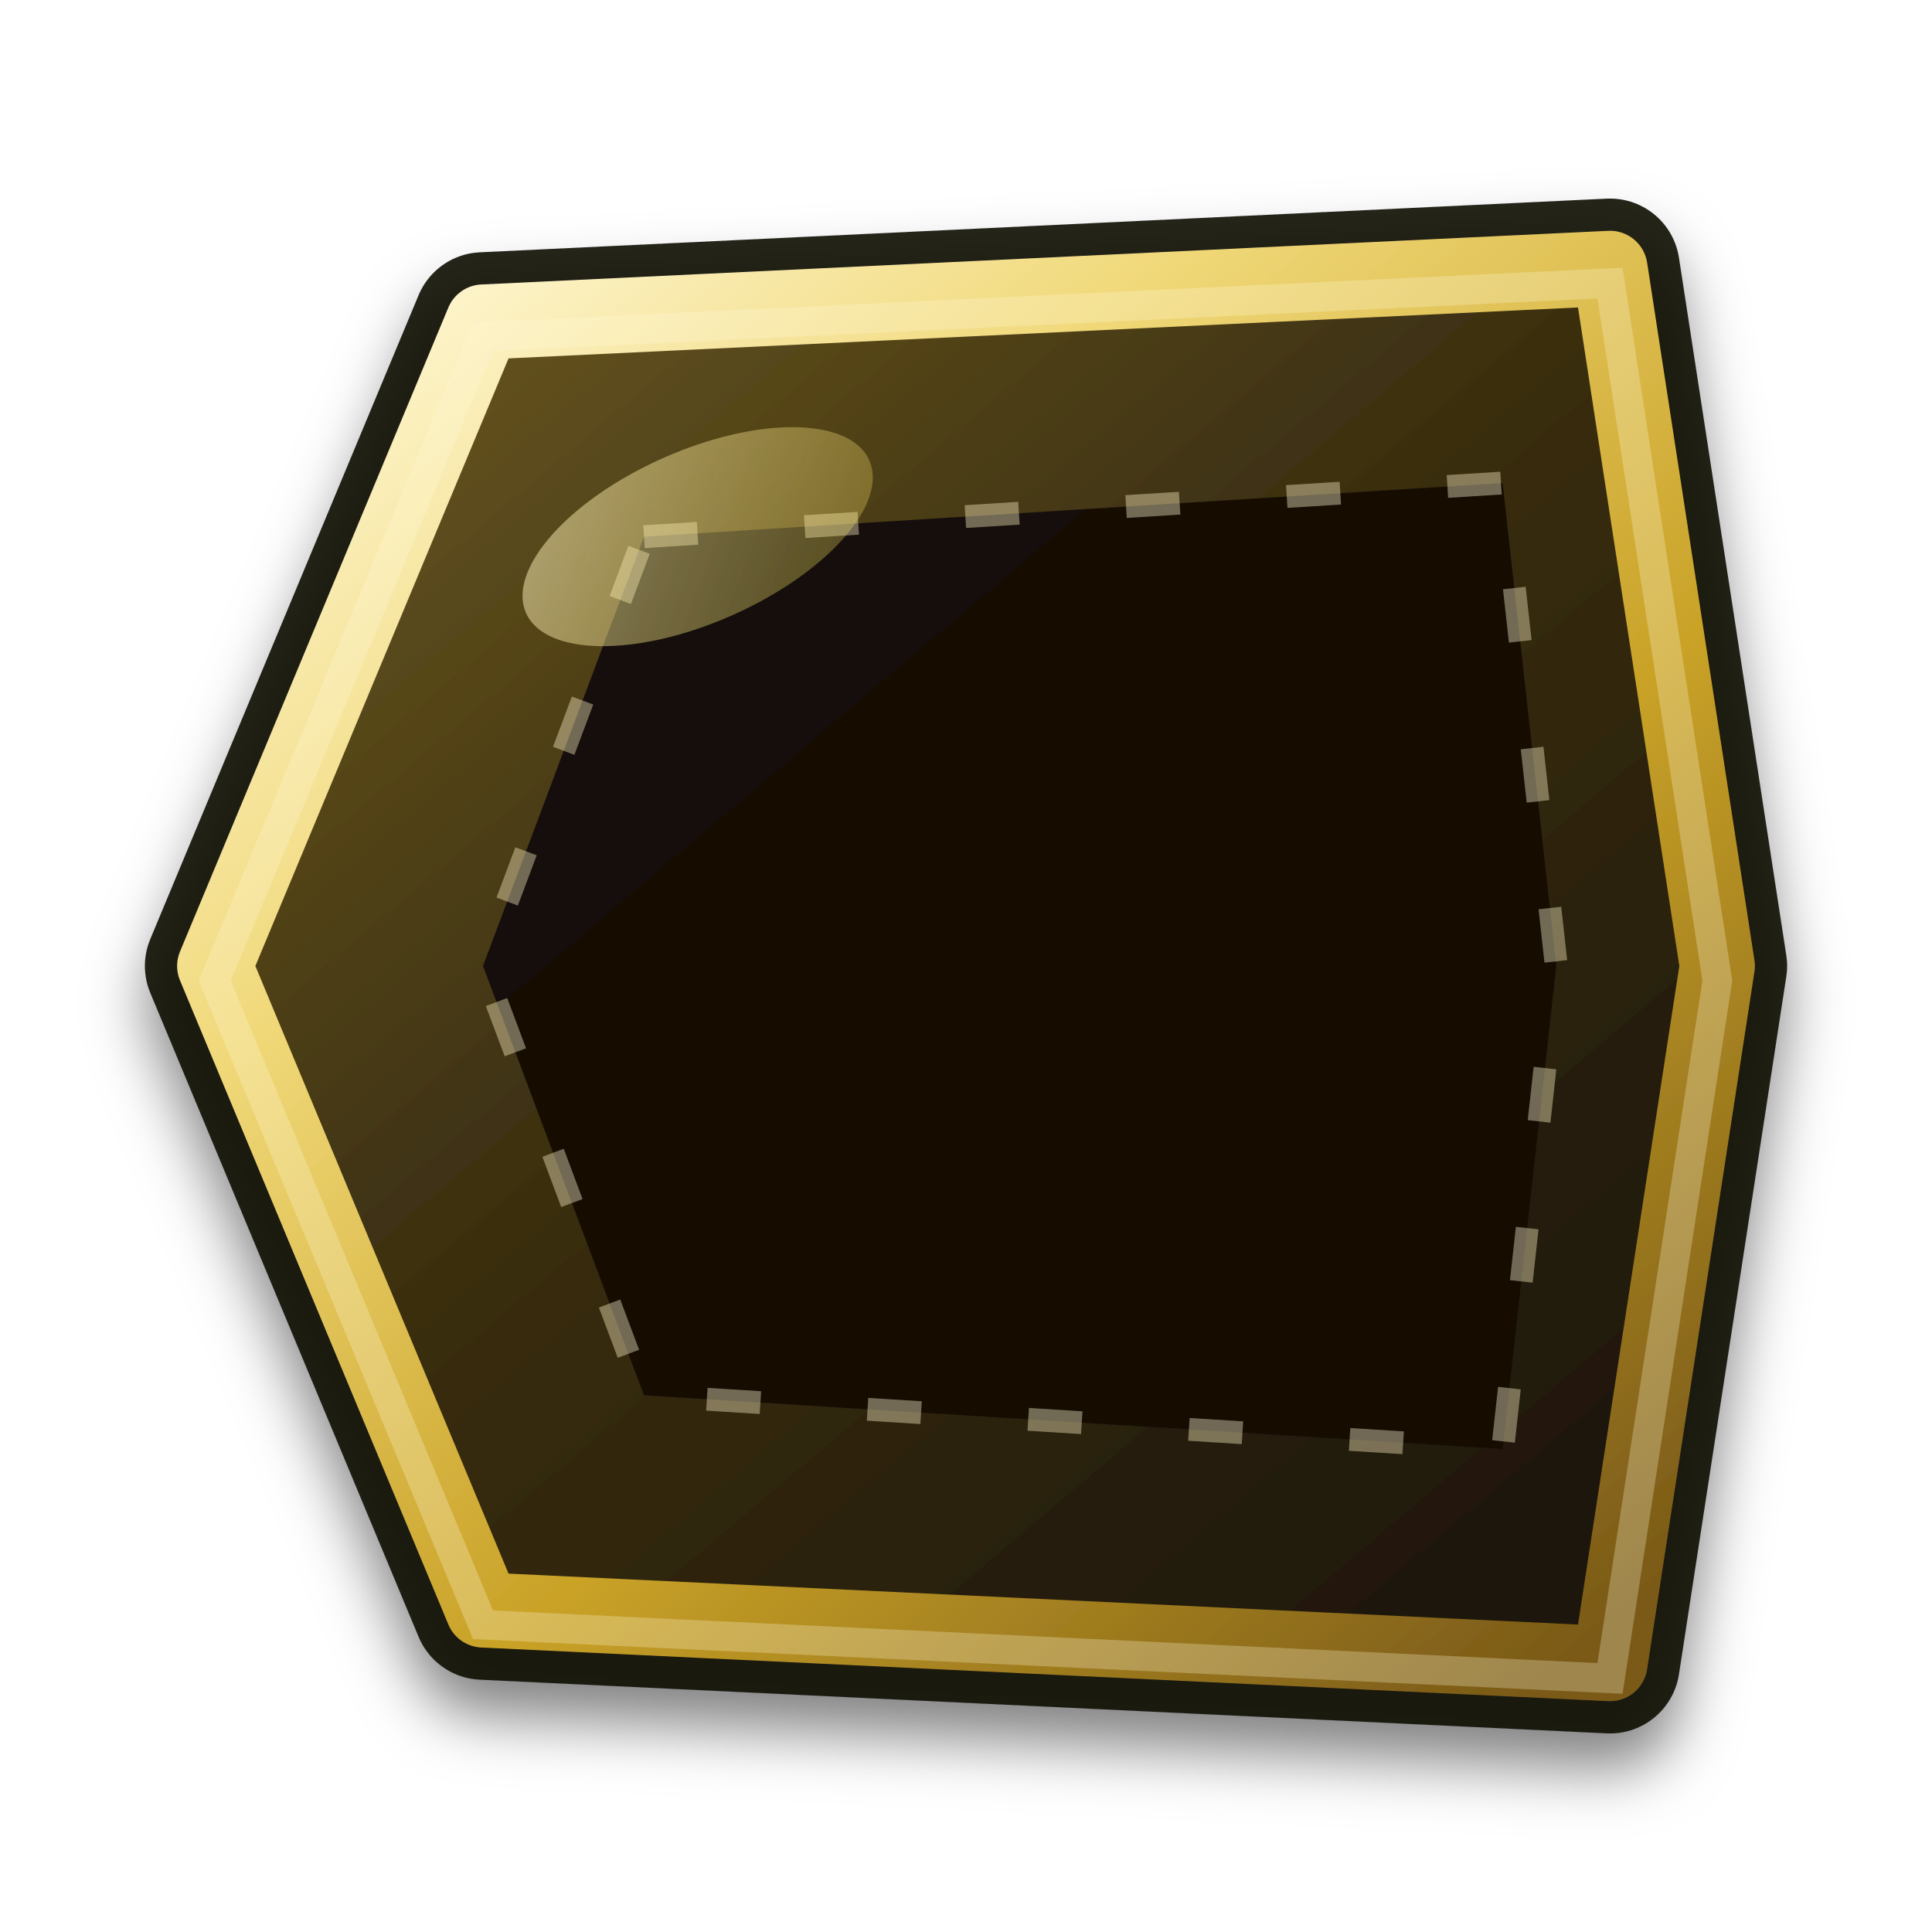
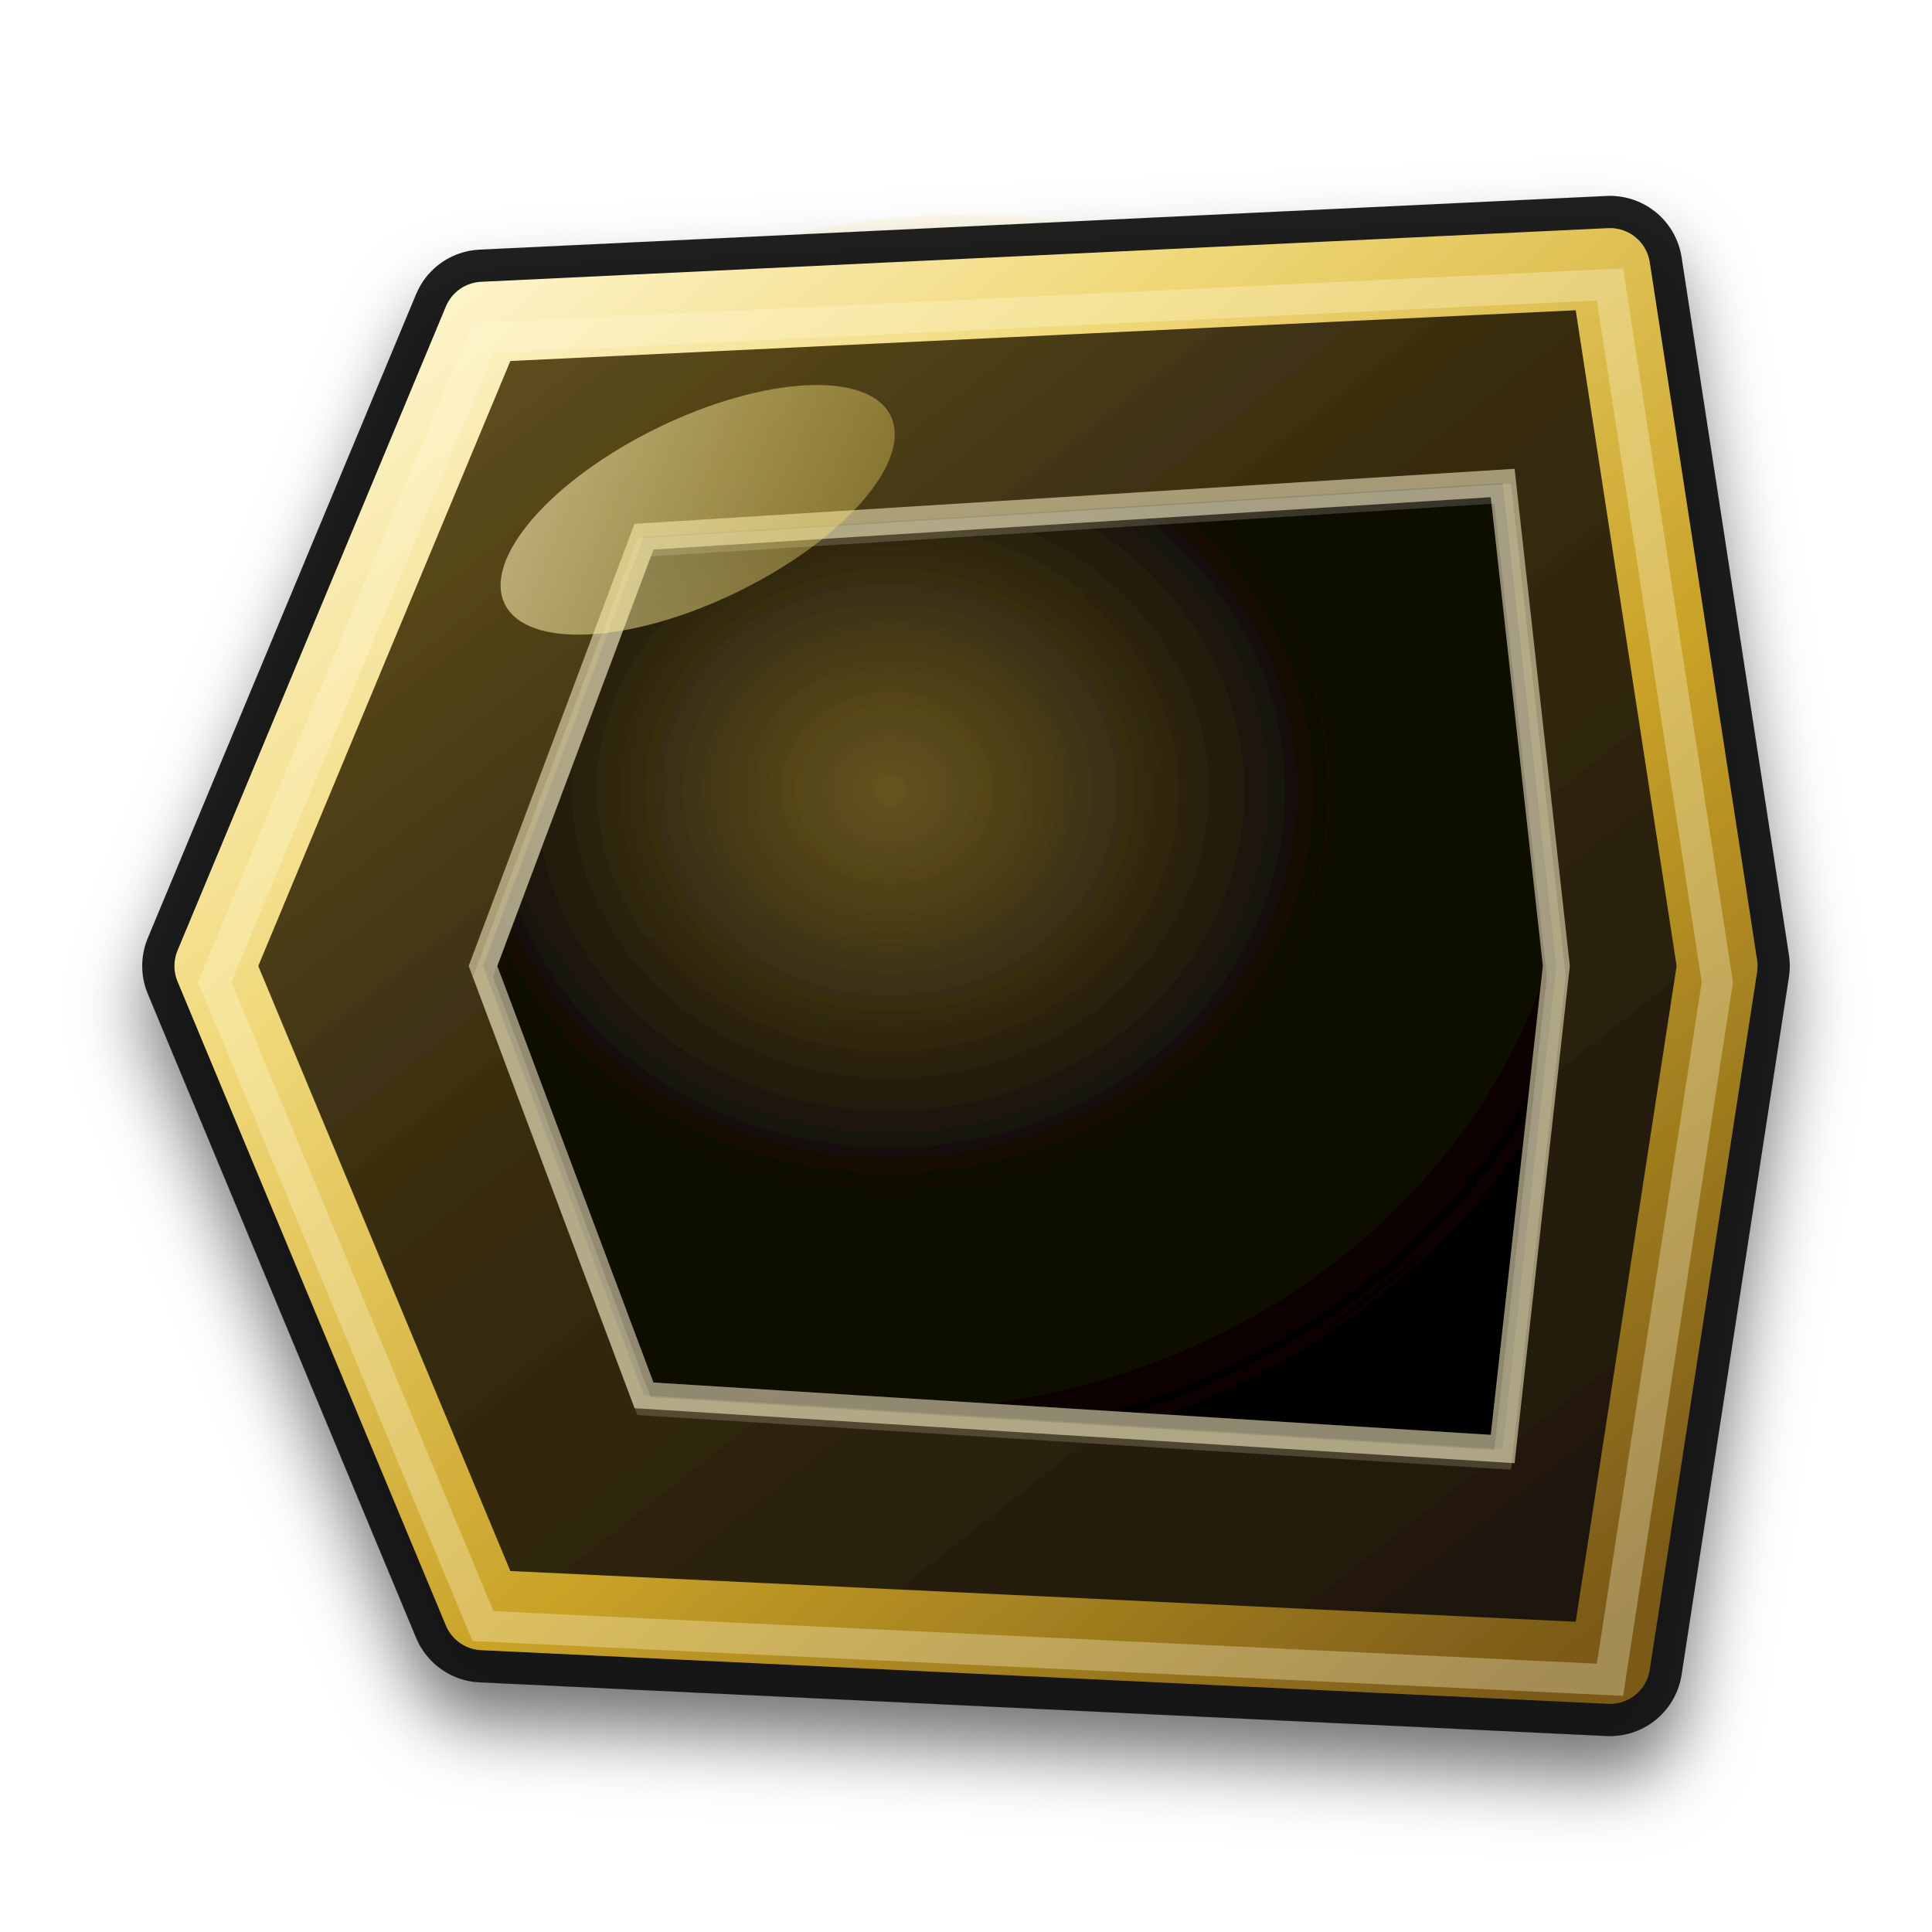
<svg xmlns="http://www.w3.org/2000/svg" viewBox="0 0 72 72" fill="none" aria-hidden="true">
  <defs>
-     <radialGradient id="pltmythics1-aura" cx="50%" cy="48%" r="50%">
-       <stop stop-color="#ffd700" stop-opacity=".42" />
-       <stop offset=".55" stop-color="#ffd700" stop-opacity=".12" />
+     <radialGradient id="pltmythics1-aura" cx="50%" cy="42%" r="55%">
+       <stop stop-color="#ffd700" stop-opacity=".55" />
+       <stop offset=".5" stop-color="#ffd700" stop-opacity=".16" />
      <stop offset="1" stop-color="#ffd700" stop-opacity="0" />
    </radialGradient>
-     <linearGradient id="pltmythics1-face" x1="14" y1="10" x2="58" y2="62" gradientUnits="userSpaceOnUse">
+     <linearGradient id="pltmythics1-face" x1="14" y1="8" x2="58" y2="64" gradientUnits="userSpaceOnUse">
      <stop stop-color="#6a5820" />
-       <stop offset=".45" stop-color="#3a2e10" />
+       <stop offset=".4" stop-color="#3a2e10" />
      <stop offset="1" stop-color="#1a1408" />
    </linearGradient>
    <linearGradient id="pltmythics1-gold" x1="14" y1="10" x2="58" y2="62" gradientUnits="userSpaceOnUse">
      <stop stop-color="#FFF8D6" />
      <stop offset=".28" stop-color="#F0D878" />
      <stop offset=".62" stop-color="#C9A227" />
      <stop offset="1" stop-color="#7A5A18" />
    </linearGradient>
-     <linearGradient id="pltmythics1-shine" x1="20" y1="14" x2="40" y2="34" gradientUnits="userSpaceOnUse">
-       <stop stop-color="#FFF6D0" stop-opacity=".75" />
+     <linearGradient id="pltmythics1-shine" x1="18" y1="12" x2="42" y2="36" gradientUnits="userSpaceOnUse">
+       <stop stop-color="#FFF6D0" stop-opacity=".85" />
      <stop offset="1" stop-color="#ffd700" stop-opacity="0" />
    </linearGradient>
-     <filter id="pltmythics1-depth" x="-20%" y="-20%" width="140%" height="140%">
-       <feDropShadow dx="0" dy="1.4" stdDeviation="1.1" flood-color="#000" flood-opacity=".5" />
+     <radialGradient id="pltmythics1-gem" cx="38%" cy="32%" r="70%">
+       <stop stop-color="#6a5820" stop-opacity=".9" />
+       <stop offset=".55" stop-color="#120e06" />
+       <stop offset="1" stop-color="#000" stop-opacity=".85" />
+     </radialGradient>
+     <filter id="pltmythics1-depth" x="-25%" y="-25%" width="150%" height="150%">
+       <feDropShadow dx="0" dy="1.6" stdDeviation="1.3" flood-color="#000" flood-opacity=".55" />
    </filter>
  </defs>
-   <circle cx="36" cy="36" r="26" fill="url(#pltmythics1-aura)" />
+   <circle cx="36" cy="36" r="28" fill="url(#pltmythics1-aura)" />
  <g filter="url(#pltmythics1-depth)">
-     <path d="M18 12 L60 10 L64 36 L60 62 L18 60 L8 36 Z" fill="none" stroke="#0A0806" stroke-width="5.2" stroke-linejoin="round" opacity=".9" />
-     <path d="M18 12 L60 10 L64 36 L60 62 L18 60 L8 36 Z" fill="url(#pltmythics1-face)" stroke="url(#pltmythics1-gold)" stroke-width="2.8" stroke-linejoin="round" />
-     <path d="M18 12 L60 10 L64 36 L60 62 L18 60 L8 36 Z" fill="none" stroke="#FFF8D6" stroke-width="1.1" opacity=".28" transform="translate(0 .55)" />
-     <path d="M24 20 L56 18 L58 36 L56 54 L24 52 L18 36 Z" fill="#120e06" fill-opacity=".92" stroke="#fff4c8" stroke-width=".85" stroke-opacity=".4" stroke-dasharray="2 4" />
-     <ellipse cx="26" cy="20" rx="7" ry="3.2" fill="url(#pltmythics1-shine)" transform="rotate(-24 26 20)" opacity=".75" />
+     <path d="M18 12 L60 10 L64 36 L60 62 L18 60 L8 36 Z" fill="none" stroke="#0A0806" stroke-width="5.4" stroke-linejoin="round" opacity=".92" />
+     <path d="M18 12 L60 10 L64 36 L60 62 L18 60 L8 36 Z" fill="url(#pltmythics1-face)" stroke="url(#pltmythics1-gold)" stroke-width="3" stroke-linejoin="round" />
+     <path d="M18 12 L60 10 L64 36 L60 62 L18 60 L8 36 Z" fill="none" stroke="#FFF8D6" stroke-width="1.15" opacity=".32" transform="translate(0 .6)" />
+     <path d="M24 20 L56 18 L58 36 L56 54 L24 52 L18 36 Z" fill="url(#pltmythics1-gem)" stroke="#fff4c8" stroke-width="1" stroke-opacity=".55" />
+     <path d="M24 20 L56 18 L58 36 L56 54 L24 52 L18 36 Z" fill="none" stroke="#FFF8D6" stroke-width=".7" opacity=".18" transform="translate(0 .4)" />
+     <ellipse cx="26" cy="19" rx="8" ry="3.4" fill="url(#pltmythics1-shine)" transform="rotate(-26 26 19)" opacity=".8" />
  </g>
</svg>
